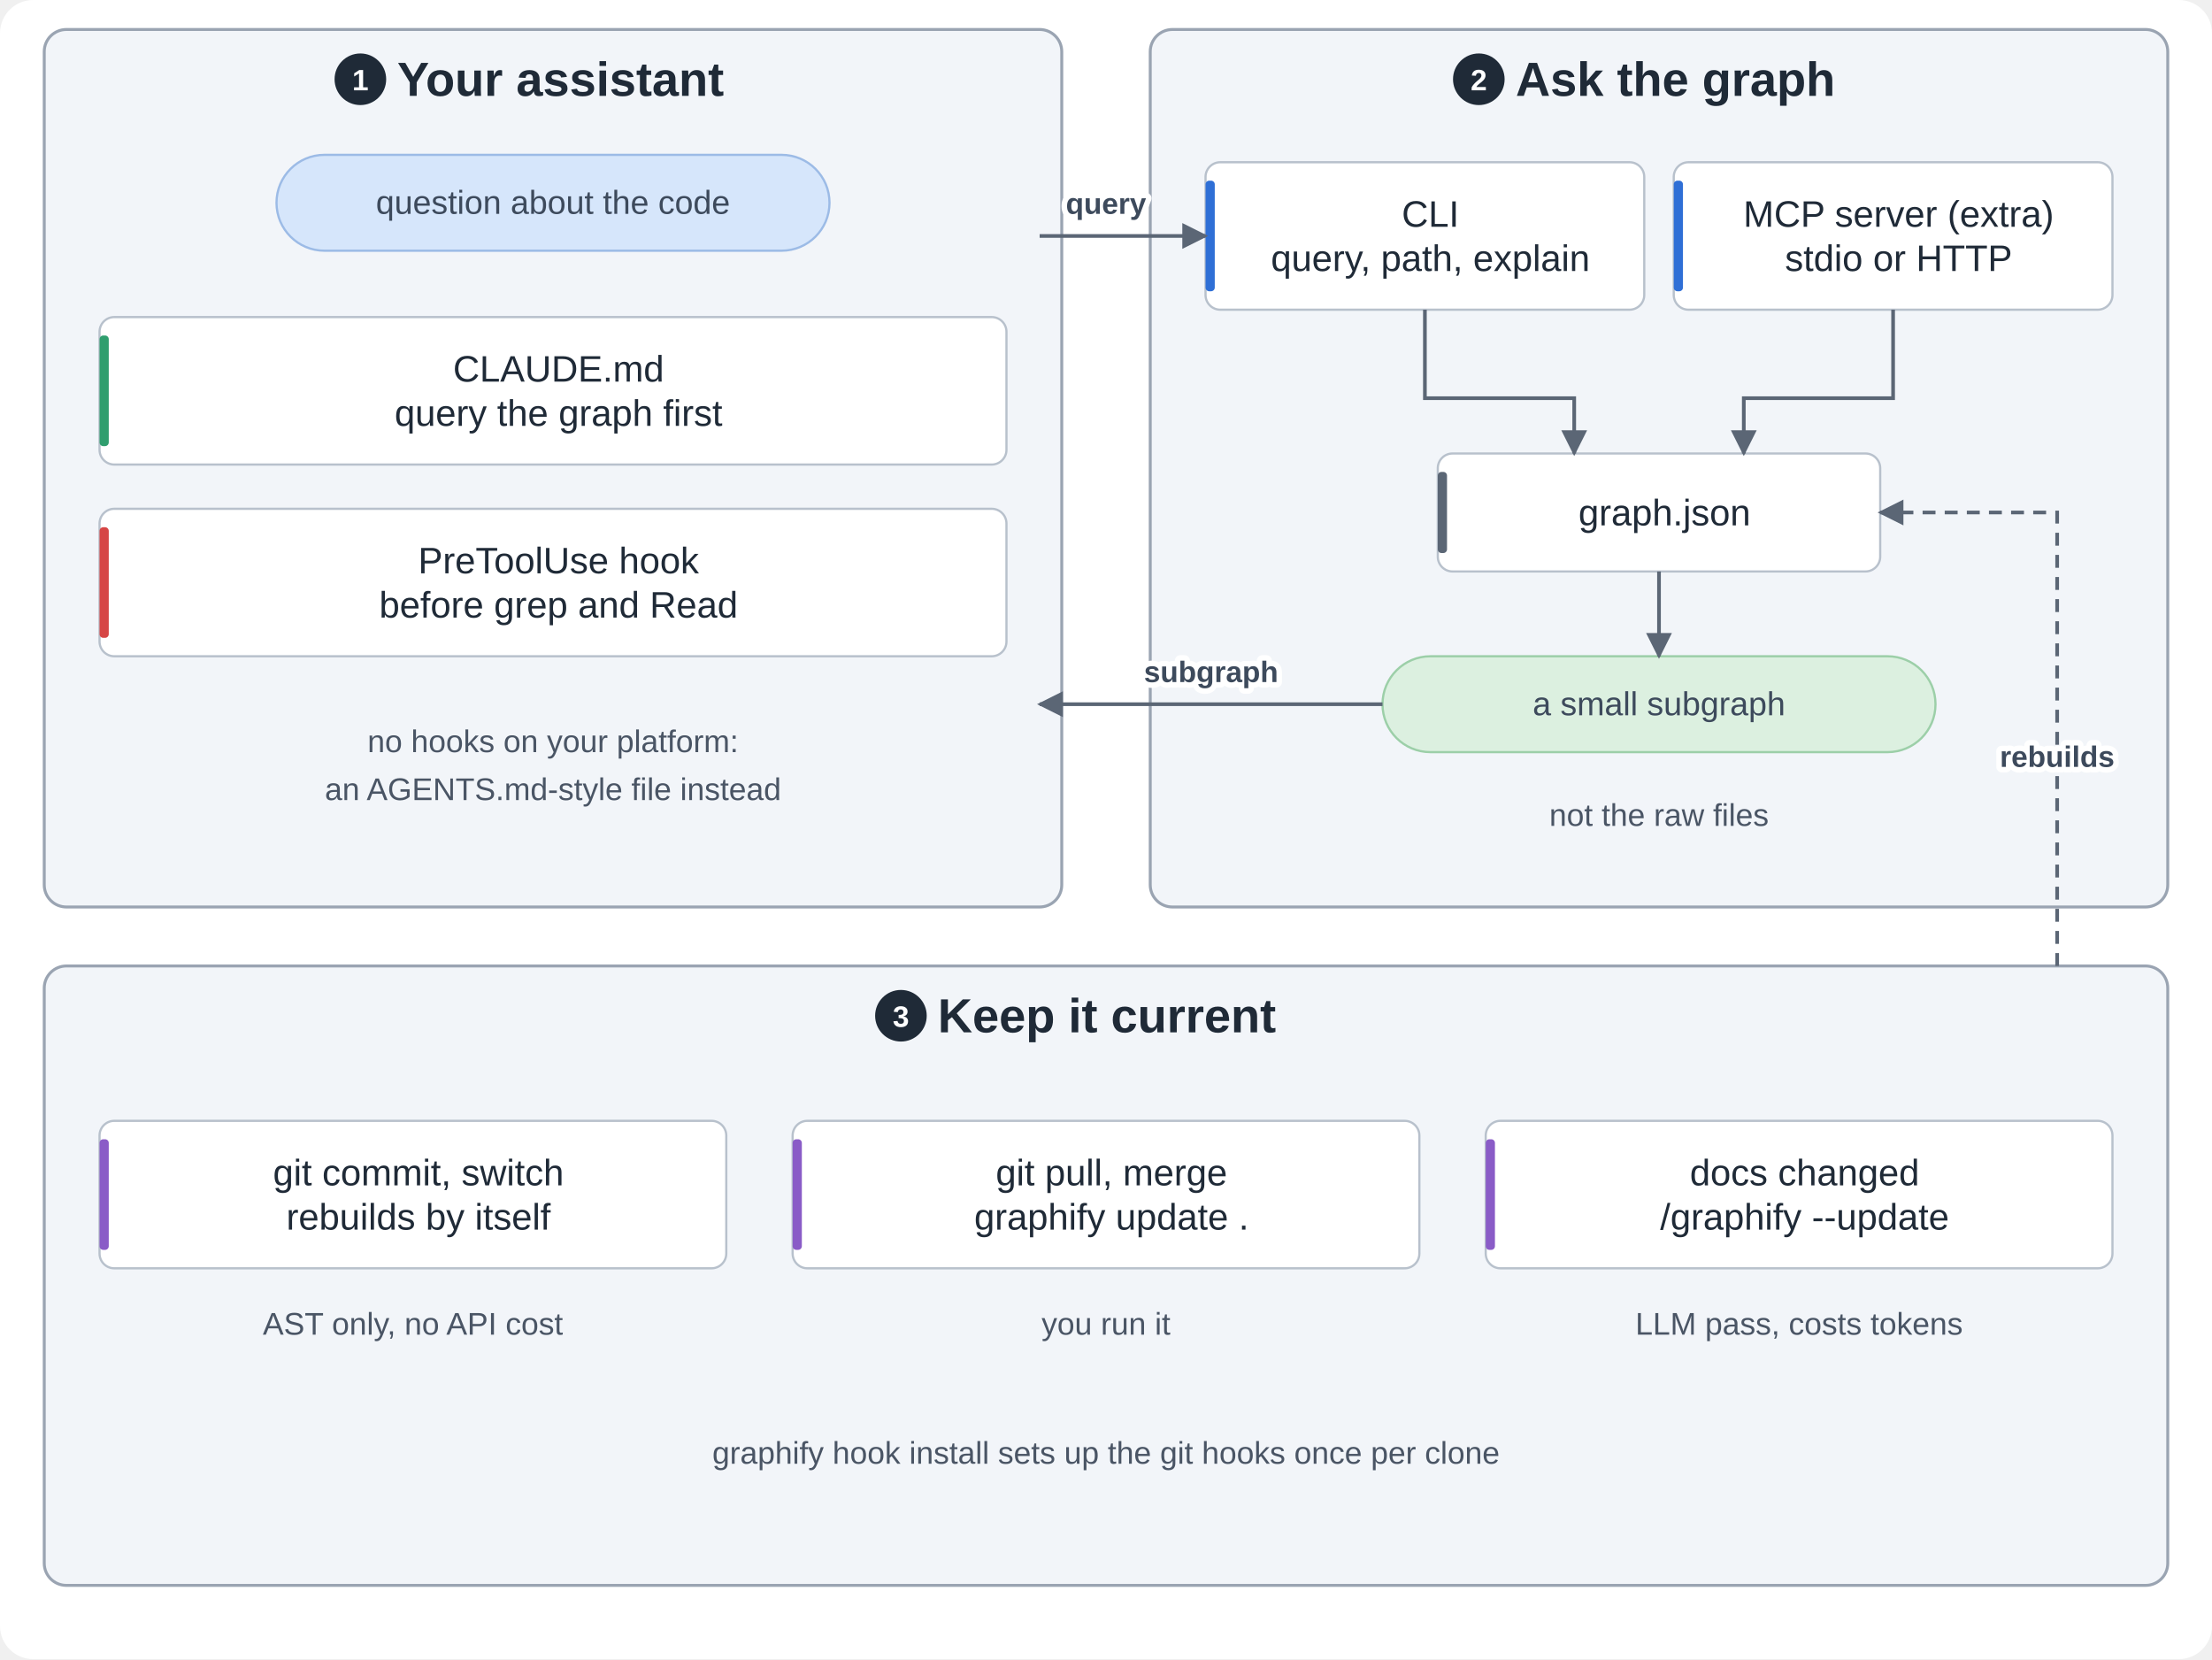
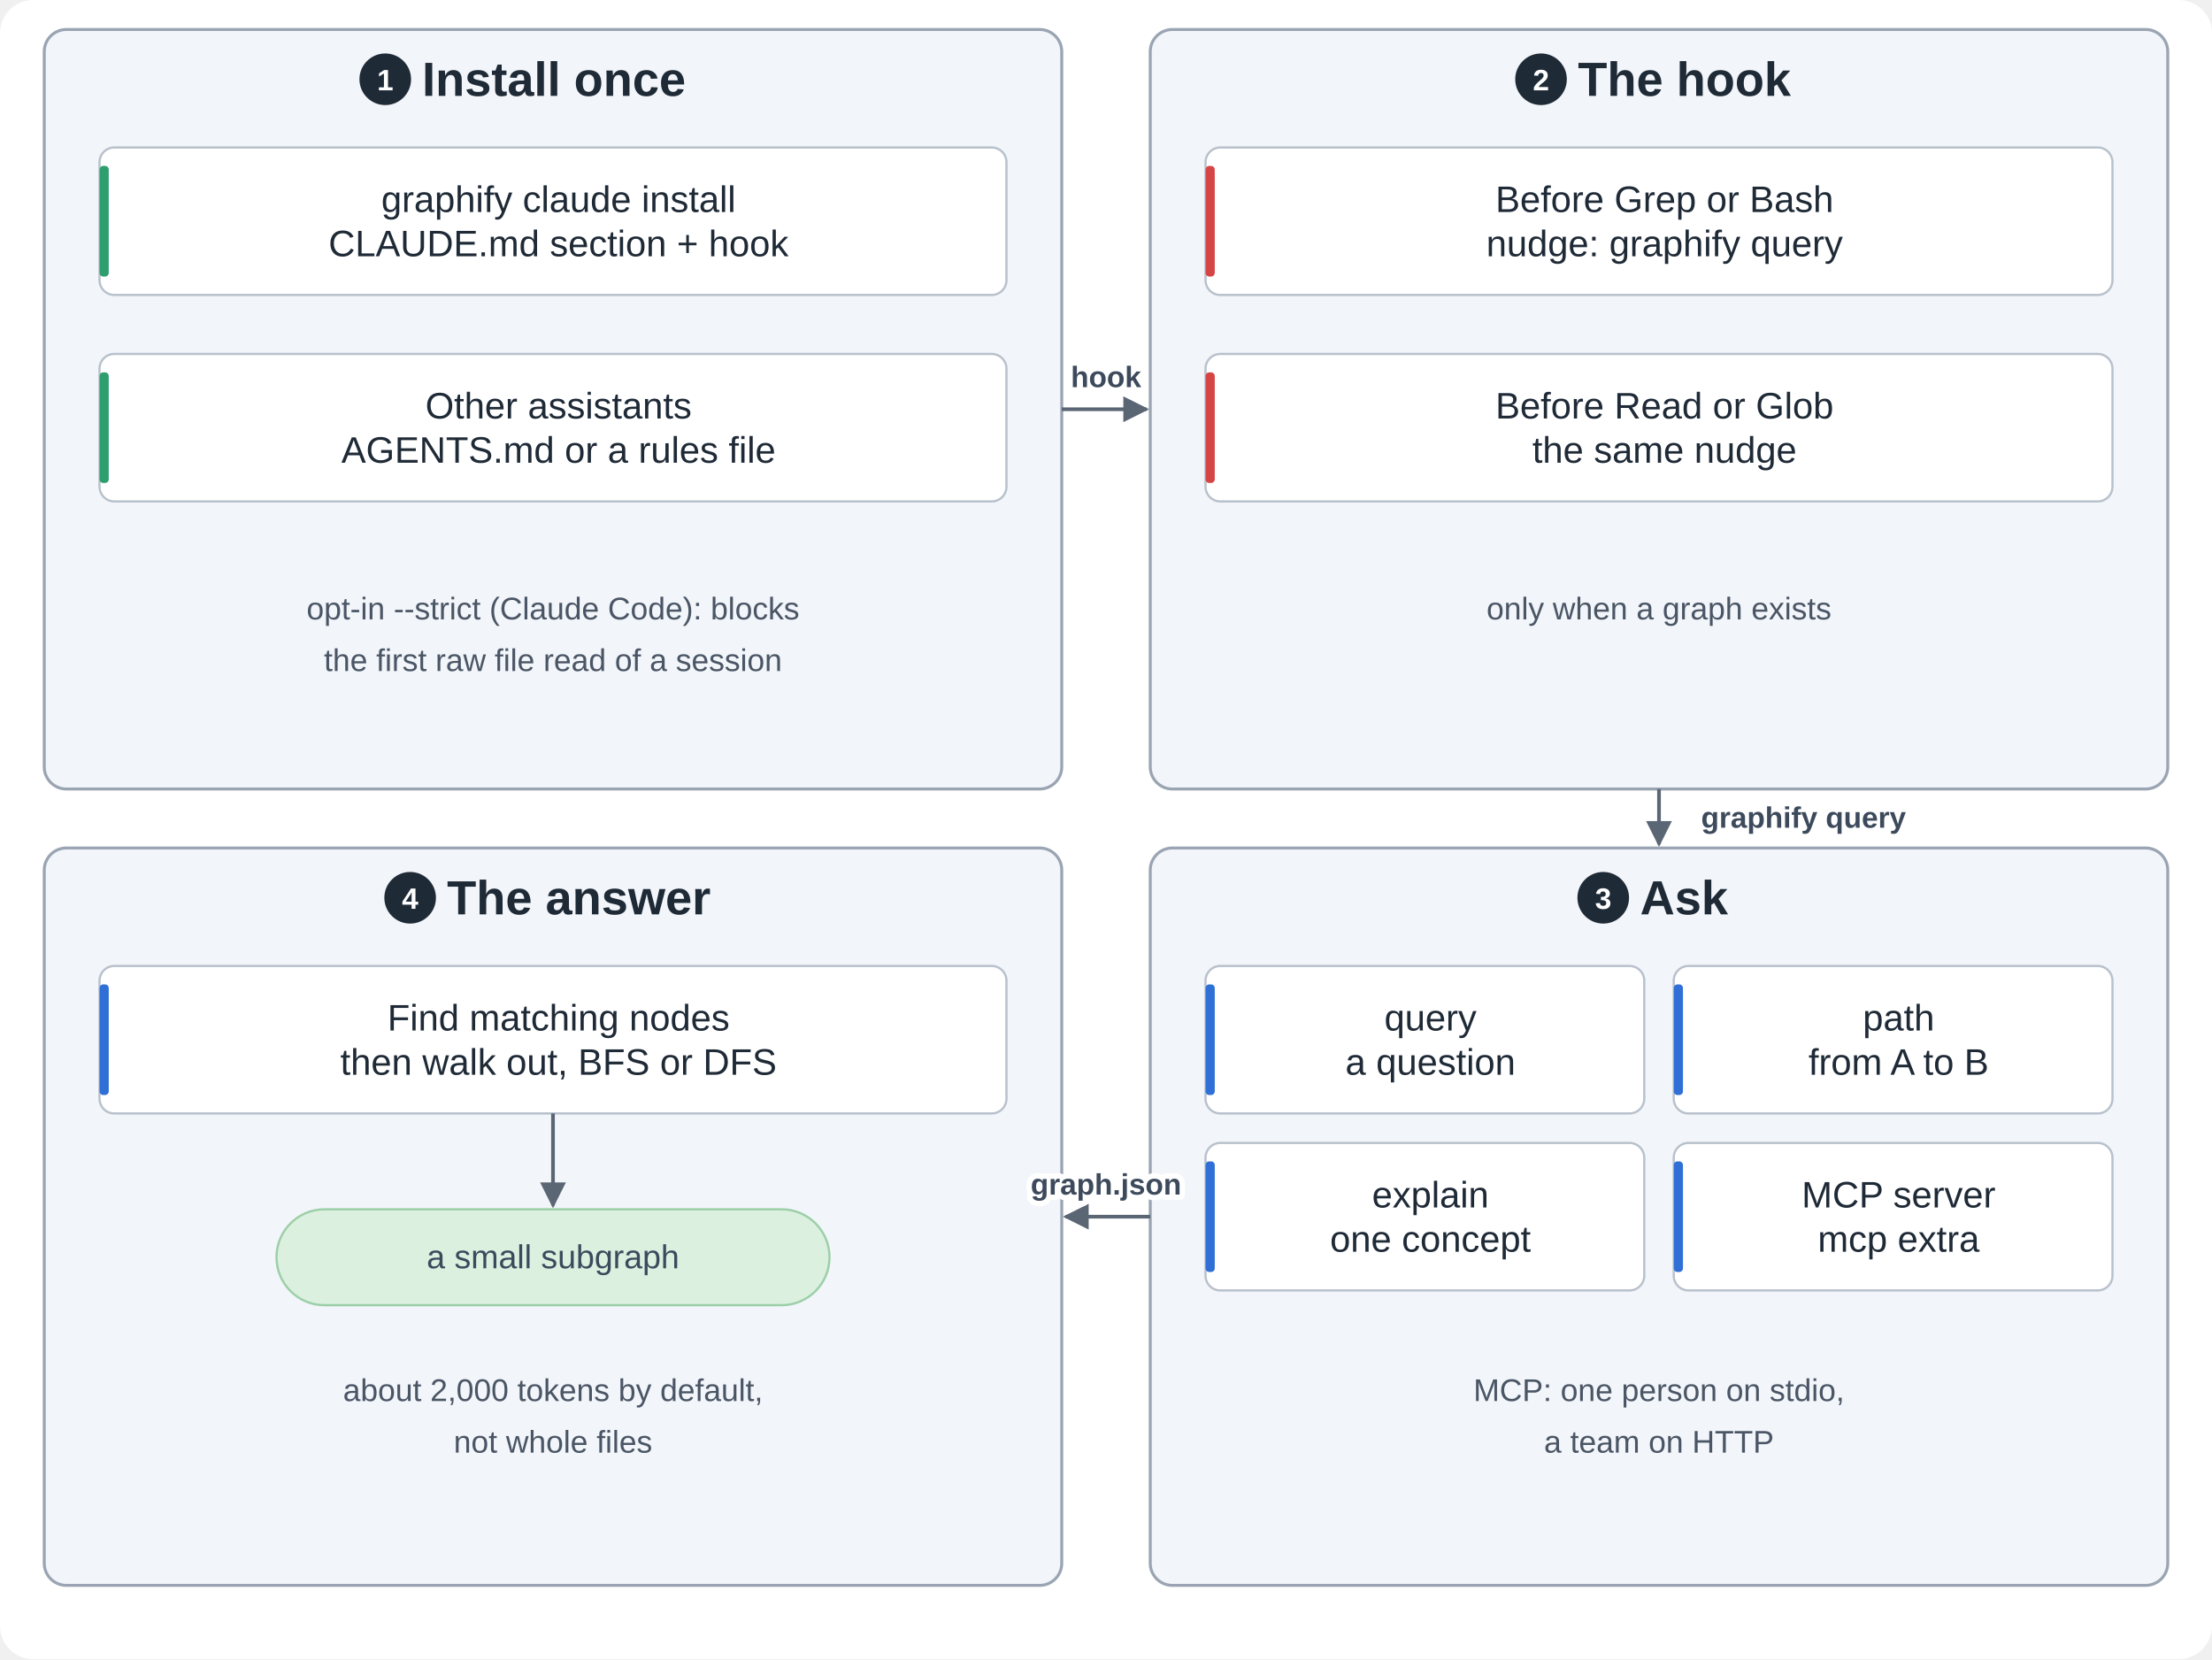
<svg xmlns="http://www.w3.org/2000/svg" viewBox="0 0 1200 900" width="1200" height="900" role="img" aria-labelledby="t d">
  <defs>
    <marker id="arr" viewBox="0 0 10 10" refX="9" refY="5" markerWidth="7" markerHeight="7" orient="auto">
      <path d="M0 0L10 5L0 10z" fill="#5b6675" />
    </marker>
    <marker id="ca" viewBox="0 0 10 10" refX="5" refY="5" markerWidth="6" markerHeight="6" orient="auto">
      <path d="M0 0L10 5L0 10z" fill="#5b6675" />
    </marker>
  </defs>
  <style>
text{font-family:-apple-system,"Helvetica Neue",Arial,"PingFang SC",sans-serif;fill:#1f2a37}
.gt{font-size:26px;font-weight:700}
.st{font-size:20px;font-weight:700}
.ag{font-size:20px}
.q{font-size:18px;fill:#3d4a5c}
.lb{font-size:17px;fill:#4a5565}
.al{font-size:16px;font-weight:600;fill:#3d4a5c;paint-order:stroke;stroke:#ffffff;stroke-width:6px;stroke-linejoin:round}
.grp{fill:#f2f5f9;stroke:#9aa4b2;stroke-width:1.6}
.sub{fill:#e8edf3;stroke:#b8c1cc;stroke-width:1.2}
.agent{fill:#ffffff;stroke:#b8c1cc;stroke-width:1.2}
.human{fill:#d6e6fb;stroke:#9cbbe6;stroke-width:1.2}
.front{fill:#dcf0e0;stroke:#9ccfa8;stroke-width:1.2}
.flow{stroke:#5b6675;stroke-width:2;fill:none;marker-end:url(#arr)}
.back{stroke-dasharray:7 5}
.cyc{stroke:#5b6675;stroke-width:2;fill:none;marker-end:url(#ca)}
.num{fill:#1f2a37}
.numt{font-size:16px;font-weight:700;fill:#ffffff}
</style>
  <rect width="1200" height="900" rx="18" fill="#ffffff" />
-   <rect x="24" y="16" width="552" height="476" rx="12" class="grp" />
-   <circle cx="195.5" cy="43" r="14" class="num" />
-   <text x="195.5" y="49" class="numt" text-anchor="middle">1</text>
-   <text x="215.5" y="52" class="gt" text-anchor="start">Your assistant</text>
-   <rect x="150" y="84" width="300" height="52" rx="26.0" class="human" />
-   <text x="300.0" y="116.0" class="q" text-anchor="middle">question about the code</text>
-   <rect x="54" y="172" width="492" height="80" rx="8" class="agent" />
-   <rect x="54" y="182" width="5" height="60" rx="2" fill="#2f9e6e" />
-   <text x="303.0" y="207.0" class="ag" text-anchor="middle">CLAUDE.md</text>
-   <text x="303.0" y="231.0" class="ag" text-anchor="middle">query the graph first</text>
-   <rect x="54" y="276" width="492" height="80" rx="8" class="agent" />
-   <rect x="54" y="286" width="5" height="60" rx="2" fill="#d64545" />
-   <text x="303.0" y="311.0" class="ag" text-anchor="middle">PreToolUse hook</text>
-   <text x="303.0" y="335.0" class="ag" text-anchor="middle">before grep and Read</text>
-   <text x="300.0" y="408" class="lb" text-anchor="middle">no hooks on your platform:</text>
-   <text x="300.0" y="434" class="lb" text-anchor="middle">an AGENTS.md-style file instead</text>
-   <rect x="624" y="16" width="552" height="476" rx="12" class="grp" />
-   <circle cx="802.25" cy="43" r="14" class="num" />
-   <text x="802.25" y="49" class="numt" text-anchor="middle">2</text>
-   <text x="822.25" y="52" class="gt" text-anchor="start">Ask the graph</text>
-   <rect x="654" y="88" width="238" height="80" rx="8" class="agent" />
-   <rect x="654" y="98" width="5" height="60" rx="2" fill="#2f6fd6" />
-   <text x="776.0" y="123.0" class="ag" text-anchor="middle">CLI</text>
-   <text x="776.0" y="147.0" class="ag" text-anchor="middle">query, path, explain</text>
-   <rect x="908" y="88" width="238" height="80" rx="8" class="agent" />
-   <rect x="908" y="98" width="5" height="60" rx="2" fill="#2f6fd6" />
-   <text x="1030.0" y="123.0" class="ag" text-anchor="middle">MCP server (extra)</text>
-   <text x="1030.0" y="147.0" class="ag" text-anchor="middle">stdio or HTTP</text>
-   <rect x="780" y="246" width="240" height="64" rx="8" class="agent" />
-   <rect x="780" y="256" width="5" height="44" rx="2" fill="#5b6675" />
-   <text x="903.0" y="285.0" class="ag" text-anchor="middle">graph.json</text>
-   <path d="M773 168V216H854V246" class="flow" />
-   <path d="M1027 168V216H946V246" class="flow" />
-   <rect x="750" y="356" width="300" height="52" rx="26.0" class="front" />
-   <text x="900.0" y="388.0" class="q" text-anchor="middle">a small subgraph</text>
-   <path d="M900.0 310V356" class="flow" />
-   <text x="900.0" y="448" class="lb" text-anchor="middle">not the raw files</text>
-   <rect x="24" y="524" width="1152" height="336" rx="12" class="grp" />
-   <circle cx="488.75" cy="551" r="14" class="num" />
-   <text x="488.75" y="557" class="numt" text-anchor="middle">3</text>
-   <text x="508.75" y="560" class="gt" text-anchor="start">Keep it current</text>
-   <rect x="54" y="608" width="340" height="80" rx="8" class="agent" />
-   <rect x="54" y="618" width="5" height="60" rx="2" fill="#8a5cc7" />
-   <text x="227.0" y="643.0" class="ag" text-anchor="middle">git commit, switch</text>
-   <text x="227.0" y="667.0" class="ag" text-anchor="middle">rebuilds by itself</text>
-   <text x="224.0" y="724" class="lb" text-anchor="middle">AST only, no API cost</text>
-   <rect x="430" y="608" width="340" height="80" rx="8" class="agent" />
-   <rect x="430" y="618" width="5" height="60" rx="2" fill="#8a5cc7" />
-   <text x="603.0" y="643.0" class="ag" text-anchor="middle">git pull, merge</text>
-   <text x="603.0" y="667.0" class="ag" text-anchor="middle">graphify update .</text>
-   <text x="600.0" y="724" class="lb" text-anchor="middle">you run it</text>
-   <rect x="806" y="608" width="340" height="80" rx="8" class="agent" />
-   <rect x="806" y="618" width="5" height="60" rx="2" fill="#8a5cc7" />
-   <text x="979.0" y="643.0" class="ag" text-anchor="middle">docs changed</text>
-   <text x="979.0" y="667.0" class="ag" text-anchor="middle">/graphify --update</text>
-   <text x="976.0" y="724" class="lb" text-anchor="middle">LLM pass, costs tokens</text>
-   <text x="600" y="794" class="lb" text-anchor="middle">graphify hook install sets up the git hooks once per clone</text>
-   <path d="M564 128H654" class="flow" />
-   <text x="600" y="116" class="al" text-anchor="middle">query</text>
-   <path d="M750 382H564" class="flow" />
-   <text x="657" y="370" class="al" text-anchor="middle">subgraph</text>
-   <path d="M1116 524V278H1020" class="flow back" />
-   <text x="1116" y="416" class="al" text-anchor="middle">rebuilds</text>
+   <rect x="24" y="16" width="552" height="412" rx="12" class="grp" />
+   <circle cx="209.0" cy="43" r="14" class="num" />
+   <text x="209.0" y="49" class="numt" text-anchor="middle">1</text>
+   <text x="229.0" y="52" class="gt" text-anchor="start">Install once</text>
+   <rect x="54" y="80" width="492" height="80" rx="8" class="agent" />
+   <rect x="54" y="90" width="5" height="60" rx="2" fill="#2f9e6e" />
+   <text x="303.0" y="115.0" class="ag" text-anchor="middle">graphify claude install</text>
+   <text x="303.0" y="139.0" class="ag" text-anchor="middle">CLAUDE.md section + hook</text>
+   <rect x="54" y="192" width="492" height="80" rx="8" class="agent" />
+   <rect x="54" y="202" width="5" height="60" rx="2" fill="#2f9e6e" />
+   <text x="303.0" y="227.0" class="ag" text-anchor="middle">Other assistants</text>
+   <text x="303.0" y="251.0" class="ag" text-anchor="middle">AGENTS.md or a rules file</text>
+   <text x="300.0" y="336" class="lb" text-anchor="middle">opt-in --strict (Claude Code): blocks</text>
+   <text x="300.0" y="364" class="lb" text-anchor="middle">the first raw file read of a session</text>
+   <rect x="624" y="16" width="552" height="412" rx="12" class="grp" />
+   <circle cx="836.0" cy="43" r="14" class="num" />
+   <text x="836.0" y="49" class="numt" text-anchor="middle">2</text>
+   <text x="856.0" y="52" class="gt" text-anchor="start">The hook</text>
+   <rect x="654" y="80" width="492" height="80" rx="8" class="agent" />
+   <rect x="654" y="90" width="5" height="60" rx="2" fill="#d64545" />
+   <text x="903.0" y="115.0" class="ag" text-anchor="middle">Before Grep or Bash</text>
+   <text x="903.0" y="139.0" class="ag" text-anchor="middle">nudge: graphify query</text>
+   <rect x="654" y="192" width="492" height="80" rx="8" class="agent" />
+   <rect x="654" y="202" width="5" height="60" rx="2" fill="#d64545" />
+   <text x="903.0" y="227.0" class="ag" text-anchor="middle">Before Read or Glob</text>
+   <text x="903.0" y="251.0" class="ag" text-anchor="middle">the same nudge</text>
+   <text x="900.0" y="336" class="lb" text-anchor="middle">only when a graph exists</text>
+   <rect x="624" y="460" width="552" height="400" rx="12" class="grp" />
+   <circle cx="869.75" cy="487" r="14" class="num" />
+   <text x="869.75" y="493" class="numt" text-anchor="middle">3</text>
+   <text x="889.75" y="496" class="gt" text-anchor="start">Ask</text>
+   <rect x="654" y="524" width="238" height="80" rx="8" class="agent" />
+   <rect x="654" y="534" width="5" height="60" rx="2" fill="#2f6fd6" />
+   <text x="776.0" y="559.0" class="ag" text-anchor="middle">query</text>
+   <text x="776.0" y="583.0" class="ag" text-anchor="middle">a question</text>
+   <rect x="908" y="524" width="238" height="80" rx="8" class="agent" />
+   <rect x="908" y="534" width="5" height="60" rx="2" fill="#2f6fd6" />
+   <text x="1030.0" y="559.0" class="ag" text-anchor="middle">path</text>
+   <text x="1030.0" y="583.0" class="ag" text-anchor="middle">from A to B</text>
+   <rect x="654" y="620" width="238" height="80" rx="8" class="agent" />
+   <rect x="654" y="630" width="5" height="60" rx="2" fill="#2f6fd6" />
+   <text x="776.0" y="655.0" class="ag" text-anchor="middle">explain</text>
+   <text x="776.0" y="679.0" class="ag" text-anchor="middle">one concept</text>
+   <rect x="908" y="620" width="238" height="80" rx="8" class="agent" />
+   <rect x="908" y="630" width="5" height="60" rx="2" fill="#2f6fd6" />
+   <text x="1030.0" y="655.0" class="ag" text-anchor="middle">MCP server</text>
+   <text x="1030.0" y="679.0" class="ag" text-anchor="middle">mcp extra</text>
+   <text x="900.0" y="760" class="lb" text-anchor="middle">MCP: one person on stdio,</text>
+   <text x="900.0" y="788" class="lb" text-anchor="middle">a team on HTTP</text>
+   <rect x="24" y="460" width="552" height="400" rx="12" class="grp" />
+   <circle cx="222.5" cy="487" r="14" class="num" />
+   <text x="222.5" y="493" class="numt" text-anchor="middle">4</text>
+   <text x="242.5" y="496" class="gt" text-anchor="start">The answer</text>
+   <rect x="54" y="524" width="492" height="80" rx="8" class="agent" />
+   <rect x="54" y="534" width="5" height="60" rx="2" fill="#2f6fd6" />
+   <text x="303.0" y="559.0" class="ag" text-anchor="middle">Find matching nodes</text>
+   <text x="303.0" y="583.0" class="ag" text-anchor="middle">then walk out, BFS or DFS</text>
+   <rect x="150" y="656" width="300" height="52" rx="26.0" class="front" />
+   <text x="300.0" y="688.0" class="q" text-anchor="middle">a small subgraph</text>
+   <path d="M300.0 604V654" class="flow" />
+   <text x="300.0" y="760" class="lb" text-anchor="middle">about 2,000 tokens by default,</text>
+   <text x="300.0" y="788" class="lb" text-anchor="middle">not whole files</text>
+   <path d="M576 222H622" class="flow" />
+   <text x="600" y="210" class="al" text-anchor="middle">hook</text>
+   <path d="M900.0 428V458" class="flow" />
+   <text x="978.4" y="449" class="al" text-anchor="middle">graphify query</text>
+   <path d="M624 660H578" class="flow" />
+   <text x="600" y="648" class="al" text-anchor="middle">graph.json</text>
</svg>
